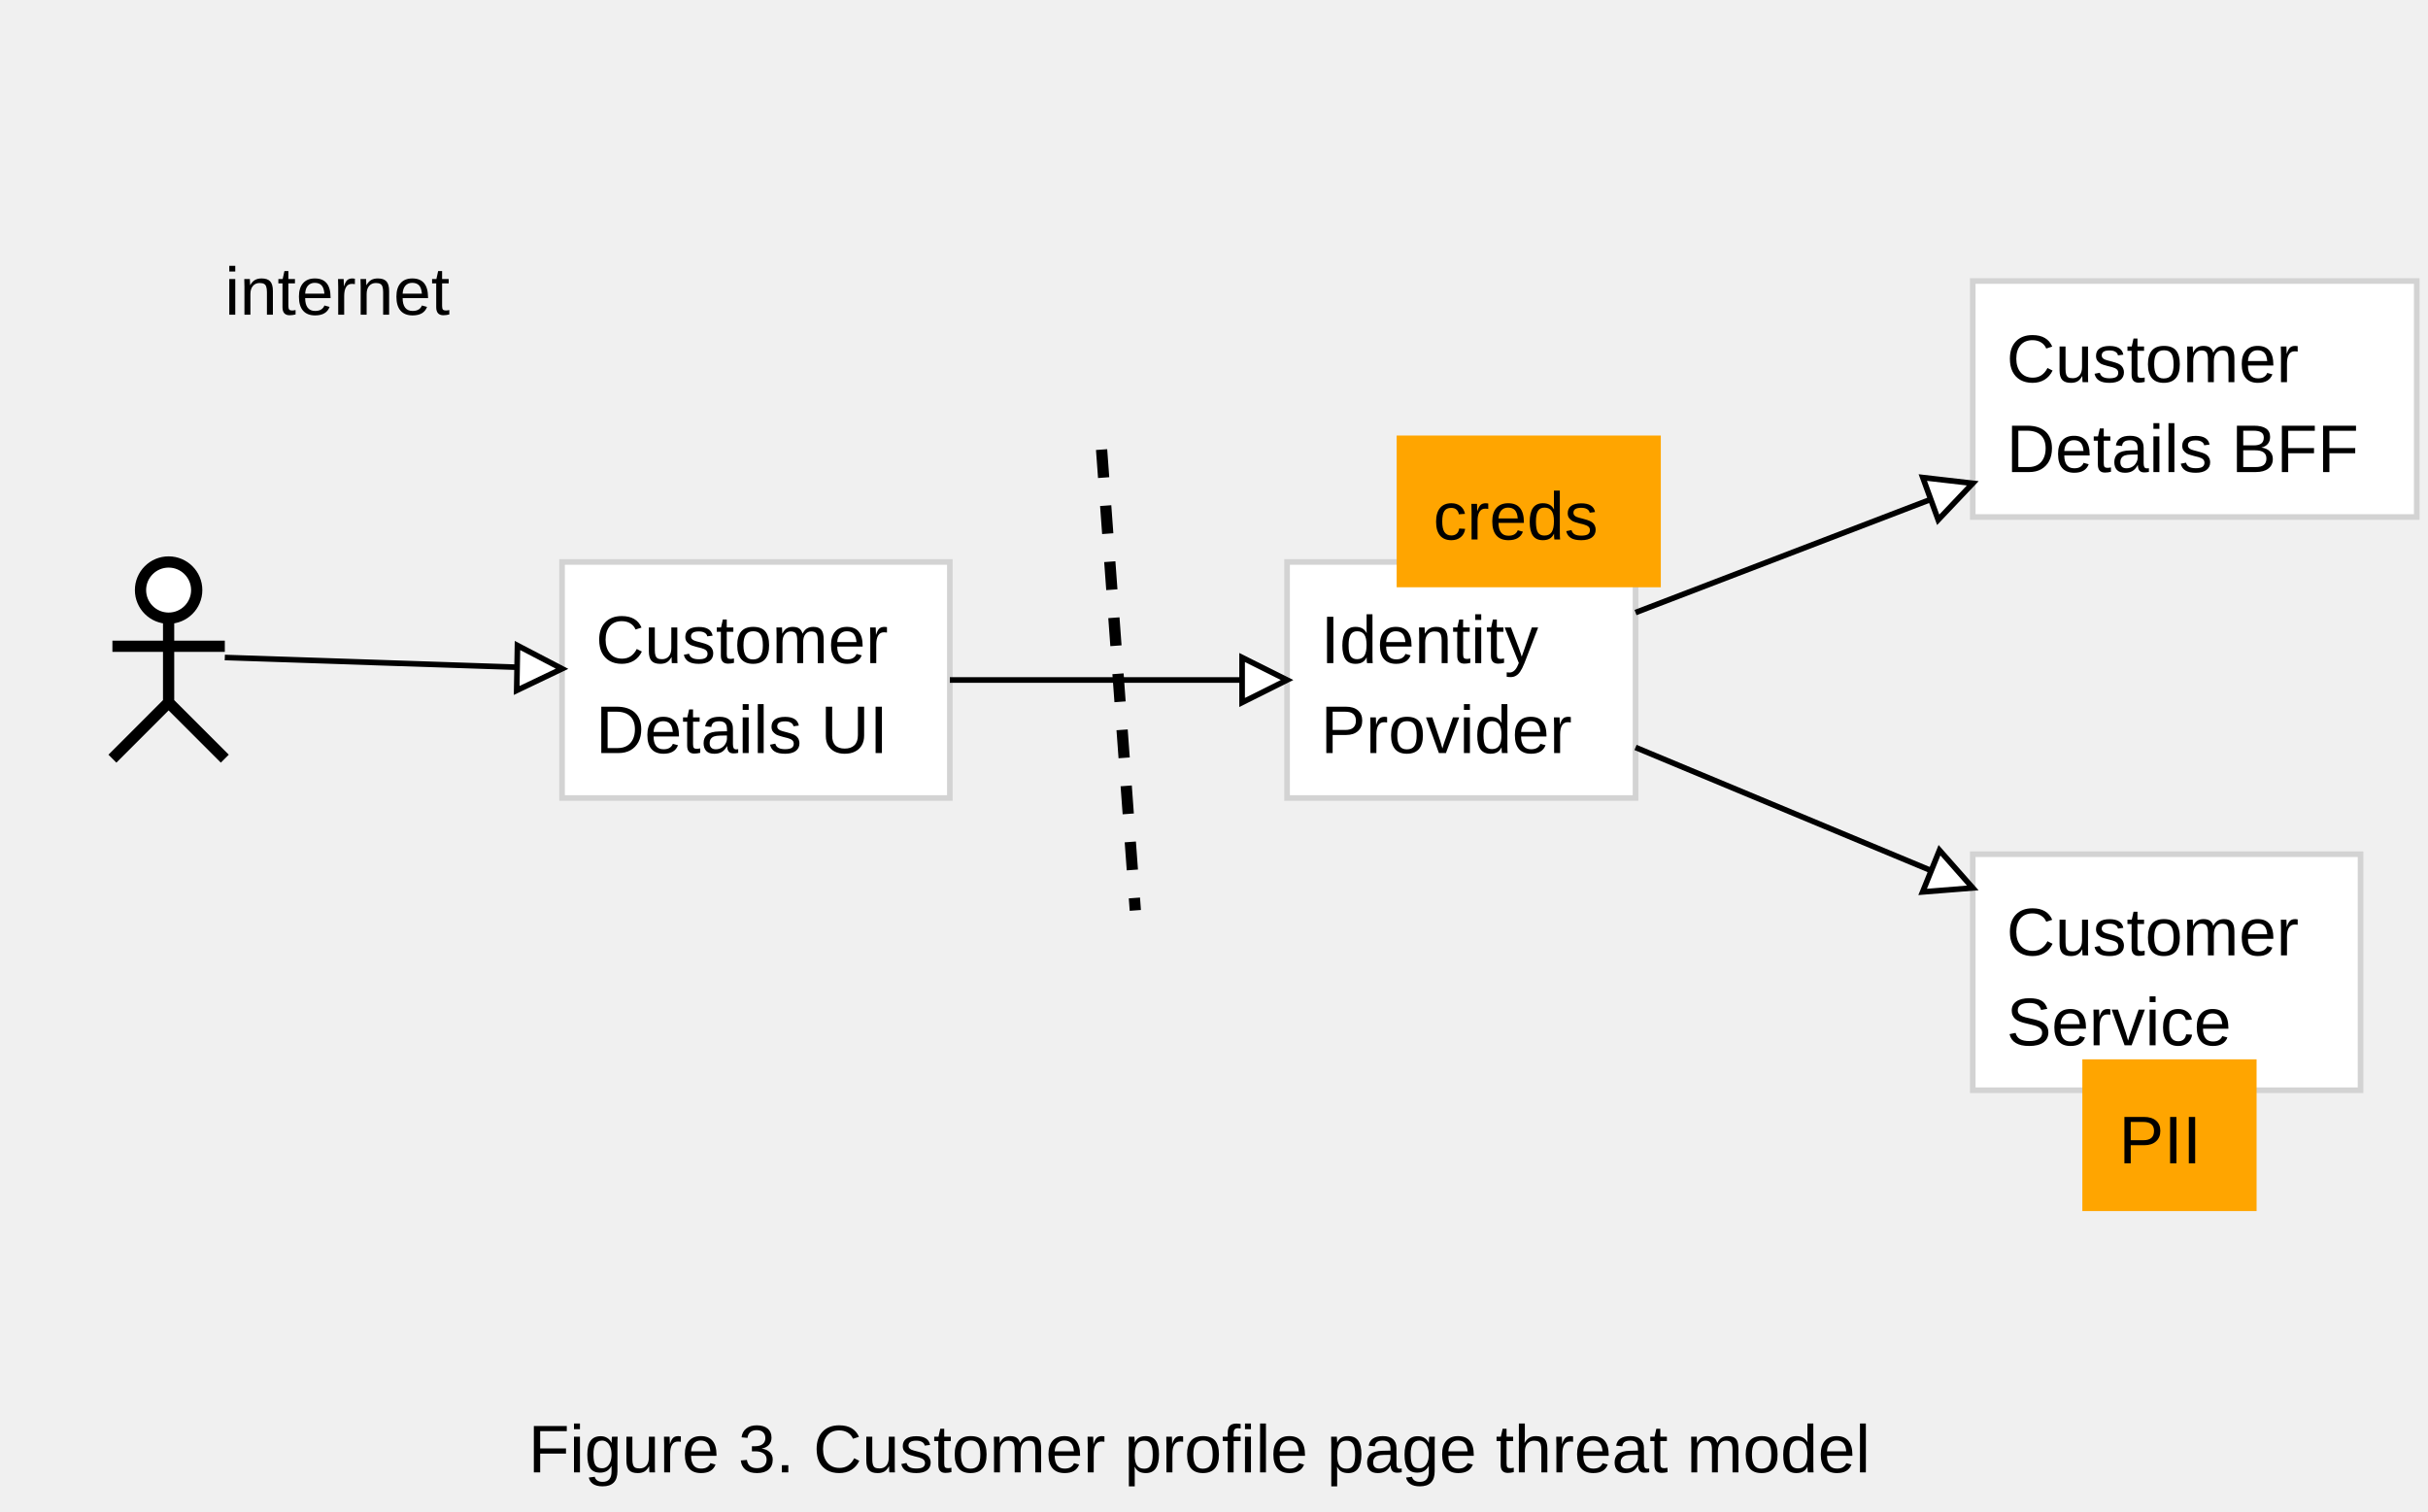
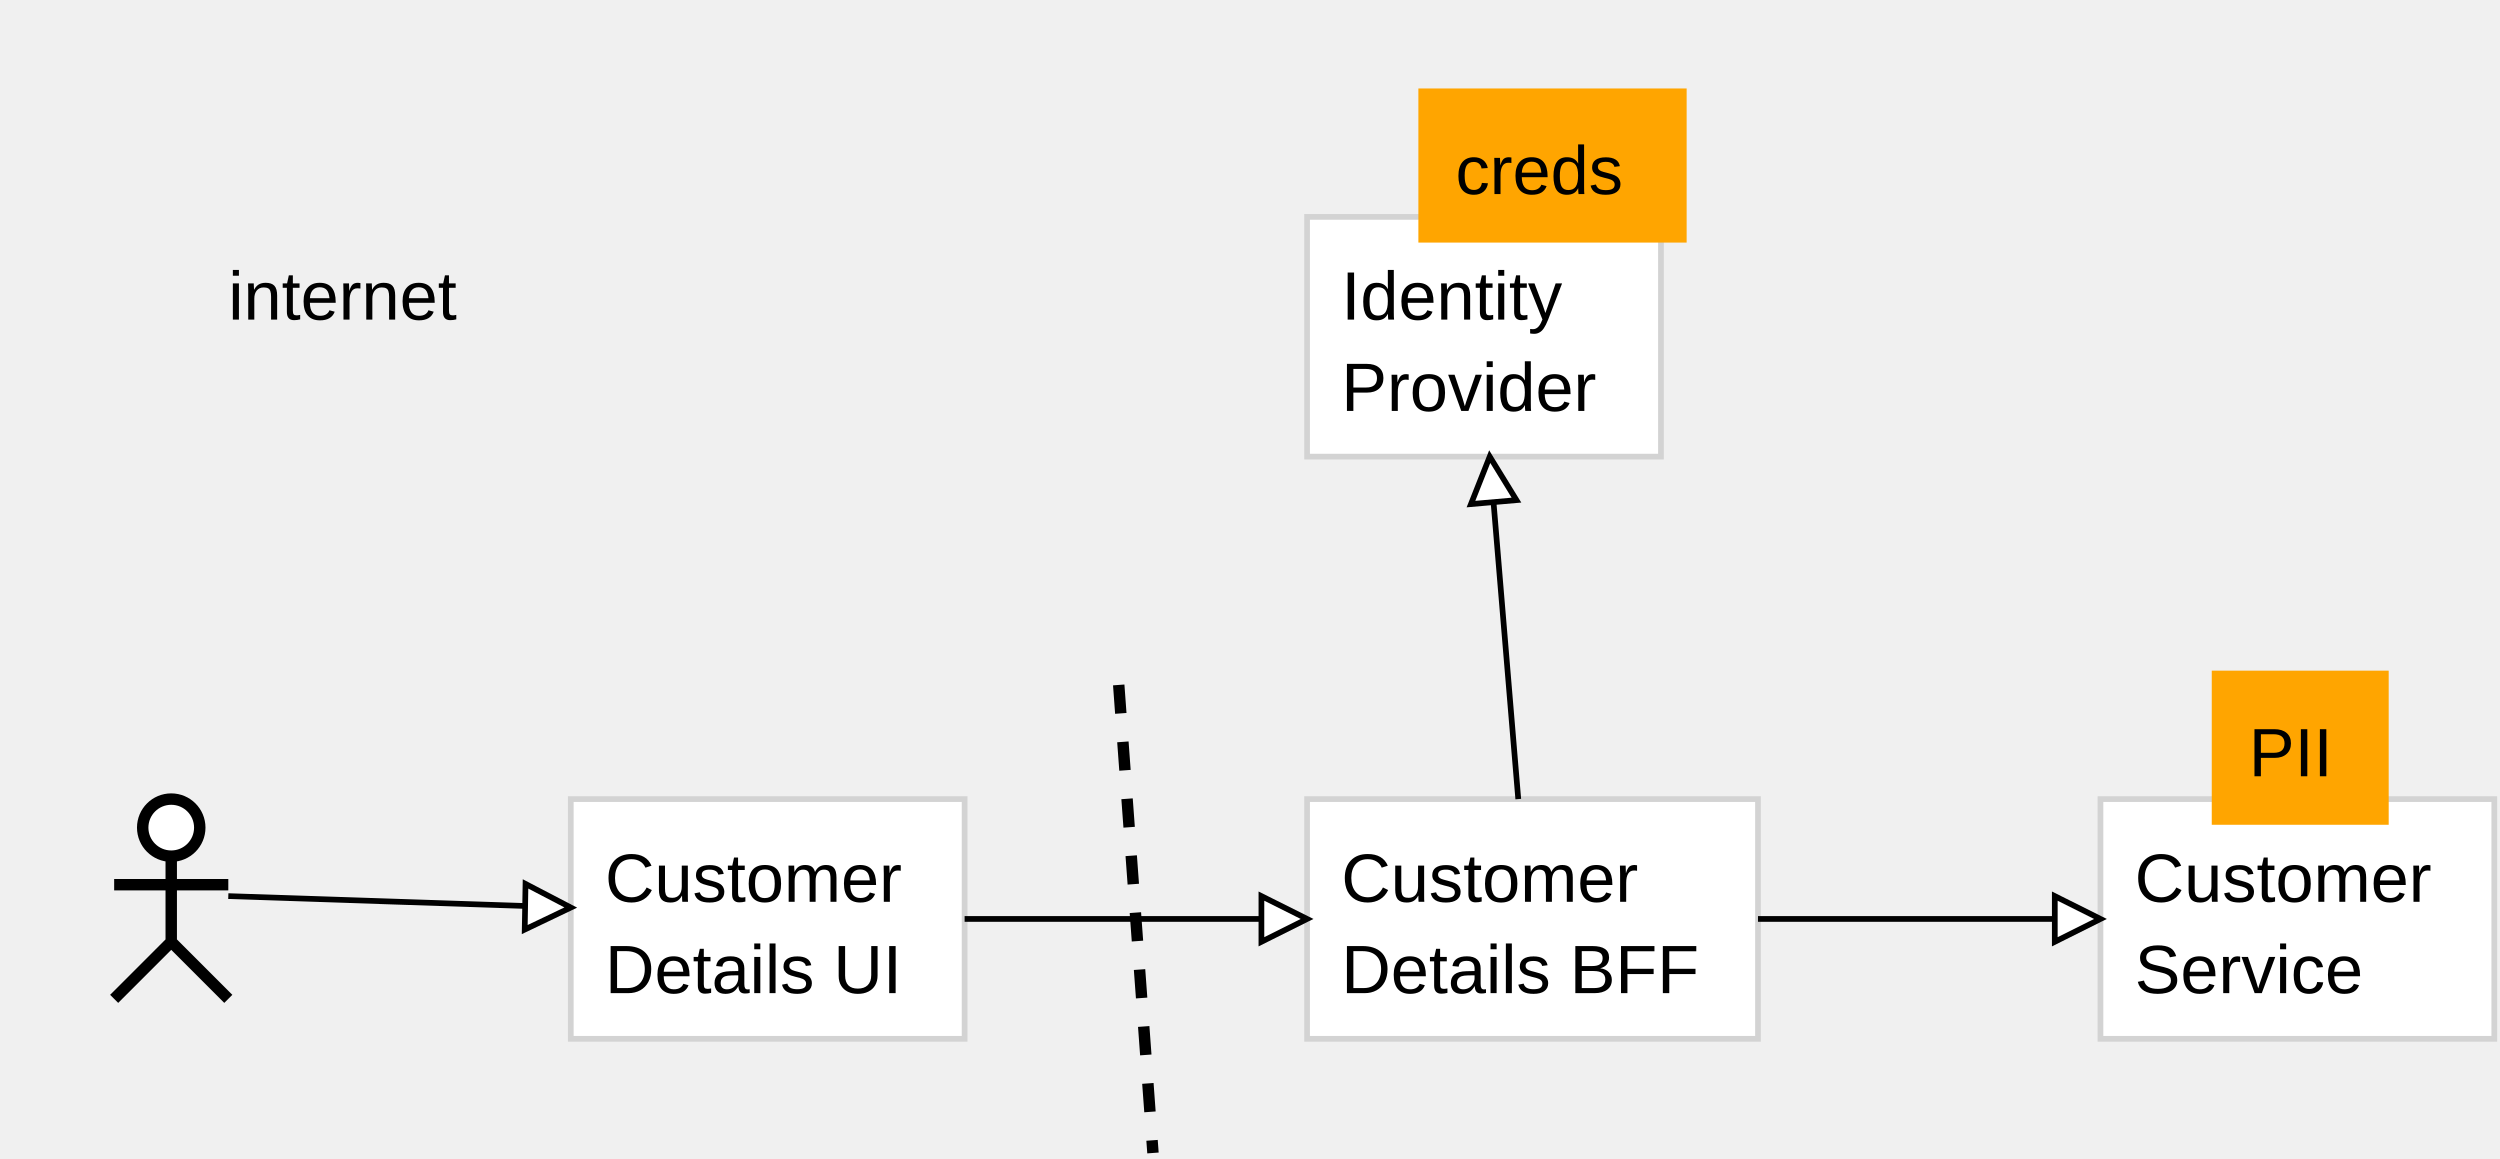
- <svg xmlns="http://www.w3.org/2000/svg" font-family="Arial,Helvetica,sans-serif" width="432" height="269">
-   <circle stroke="black" stroke-width="2" fill="#ffffff" cx="30" cy="105" r="5" />
-   <path stroke="black" stroke-width="2" fill="#ffffff" d="M30,110 l 0,15 m -10,-10 l 20,0 m -10,10 l -10,10 m 10,-10 l 10,10 Z" />
-   <rect stroke="#d3d3d3" fill="#ffffff" x="100" y="100" width="69" height="42" />
-   <text font-family="Arial,Helvetica,sans-serif" font-size="12px" x="106" y="118">Customer</text>
-   <text font-family="Arial,Helvetica,sans-serif" font-size="12px" x="106" y="134">Details UI</text>
-   <rect stroke="#d3d3d3" fill="#ffffff" x="229" y="100" width="62" height="42" />
-   <text font-family="Arial,Helvetica,sans-serif" font-size="12px" x="235" y="118">Identity</text>
-   <text font-family="Arial,Helvetica,sans-serif" font-size="12px" x="235" y="134">Provider</text>
-   <rect stroke="#d3d3d3" fill="#ffffff" x="351" y="50" width="79" height="42" />
-   <text font-family="Arial,Helvetica,sans-serif" font-size="12px" x="357" y="68">Customer</text>
-   <text font-family="Arial,Helvetica,sans-serif" font-size="12px" x="357" y="84">Details BFF</text>
-   <rect stroke="#d3d3d3" fill="#ffffff" x="351" y="152" width="69" height="42" />
-   <text font-family="Arial,Helvetica,sans-serif" font-size="12px" x="357" y="170">Customer</text>
-   <text font-family="Arial,Helvetica,sans-serif" font-size="12px" x="357" y="186">Service</text>
-   <path stroke="black" d="M40,117 L100,119" />
-   <g transform="rotate(91 100 119)">
-     <path stroke="black" fill="#ffffff" d="M96,127 l4,-8 l 4,8 Z" />
+ <svg xmlns="http://www.w3.org/2000/svg" font-family="Arial,Helvetica,sans-serif" width="438" height="203">
+   <circle stroke="black" stroke-width="2" fill="#ffffff" cx="30" cy="145" r="5" />
+   <path stroke="black" stroke-width="2" fill="#ffffff" d="M30,150 l 0,15 m -10,-10 l 20,0 m -10,10 l -10,10 m 10,-10 l 10,10 Z" />
+   <rect stroke="#d3d3d3" fill="#ffffff" x="100" y="140" width="69" height="42" />
+   <text font-family="Arial,Helvetica,sans-serif" font-size="12px" x="106" y="158">Customer</text>
+   <text font-family="Arial,Helvetica,sans-serif" font-size="12px" x="106" y="174">Details UI</text>
+   <rect stroke="#d3d3d3" fill="#ffffff" x="229" y="140" width="79" height="42" />
+   <text font-family="Arial,Helvetica,sans-serif" font-size="12px" x="235" y="158">Customer</text>
+   <text font-family="Arial,Helvetica,sans-serif" font-size="12px" x="235" y="174">Details BFF</text>
+   <rect stroke="#d3d3d3" fill="#ffffff" x="229" y="38" width="62" height="42" />
+   <text font-family="Arial,Helvetica,sans-serif" font-size="12px" x="235" y="56">Identity</text>
+   <text font-family="Arial,Helvetica,sans-serif" font-size="12px" x="235" y="72">Provider</text>
+   <rect stroke="#d3d3d3" fill="#ffffff" x="368" y="140" width="69" height="42" />
+   <text font-family="Arial,Helvetica,sans-serif" font-size="12px" x="374" y="158">Customer</text>
+   <text font-family="Arial,Helvetica,sans-serif" font-size="12px" x="374" y="174">Service</text>
+   <path stroke="black" d="M40,157 L100,159" />
+   <g transform="rotate(91 100 159)">
+     <path stroke="black" fill="#ffffff" d="M96,167 l4,-8 l 4,8 Z" />
  </g>
-   <path stroke="black" d="M169,121 L229,121" />
-   <g transform="rotate(90 229 121)">
-     <path stroke="black" fill="#ffffff" d="M225,129 l4,-8 l 4,8 Z" />
+   <path stroke="black" d="M169,161 L229,161" />
+   <g transform="rotate(90 229 161)">
+     <path stroke="black" fill="#ffffff" d="M225,169 l4,-8 l 4,8 Z" />
  </g>
-   <path stroke="black" d="M291,109 L351,86" />
-   <g transform="rotate(70 351 86)">
-     <path stroke="black" fill="#ffffff" d="M347,94 l4,-8 l 4,8 Z" />
+   <path stroke="black" d="M266,140 L261,80" />
+   <g transform="rotate(355 261 80)">
+     <path stroke="black" fill="#ffffff" d="M257,88 l4,-8 l 4,8 Z" />
  </g>
-   <path stroke="black" d="M291,133 L351,158" />
-   <g transform="rotate(112 351 158)">
-     <path stroke="black" fill="#ffffff" d="M347,166 l4,-8 l 4,8 Z" />
+   <path stroke="black" d="M308,161 L368,161" />
+   <g transform="rotate(90 368 161)">
+     <path stroke="black" fill="#ffffff" d="M364,169 l4,-8 l 4,8 Z" />
  </g>
-   <path stroke="black" stroke-width="2" stroke-dasharray="5,5,5" d="M196,80 L202,162" />
+   <path stroke="black" stroke-width="2" stroke-dasharray="5,5,5" d="M196,120 L202,202" />
  <text font-family="Arial,Helvetica,sans-serif" font-size="12px" x="40" y="56">internet</text>
-   <rect stroke="orange" fill="orange" x="249" y="78" width="46" height="26" />
-   <text font-family="Arial,Helvetica,sans-serif" font-size="12px" x="255" y="96">creds</text>
-   <rect stroke="orange" fill="orange" x="371" y="189" width="30" height="26" />
-   <text font-family="Arial,Helvetica,sans-serif" font-size="12px" x="377" y="207">PII</text>
-   <text font-family="Arial,Helvetica,sans-serif" font-size="12px" x="94" y="262">Figure 3. Customer profile page threat model</text>
+   <rect stroke="orange" fill="orange" x="249" y="16" width="46" height="26" />
+   <text font-family="Arial,Helvetica,sans-serif" font-size="12px" x="255" y="34">creds</text>
+   <rect stroke="orange" fill="orange" x="388" y="118" width="30" height="26" />
+   <text font-family="Arial,Helvetica,sans-serif" font-size="12px" x="394" y="136">PII</text>
</svg>
